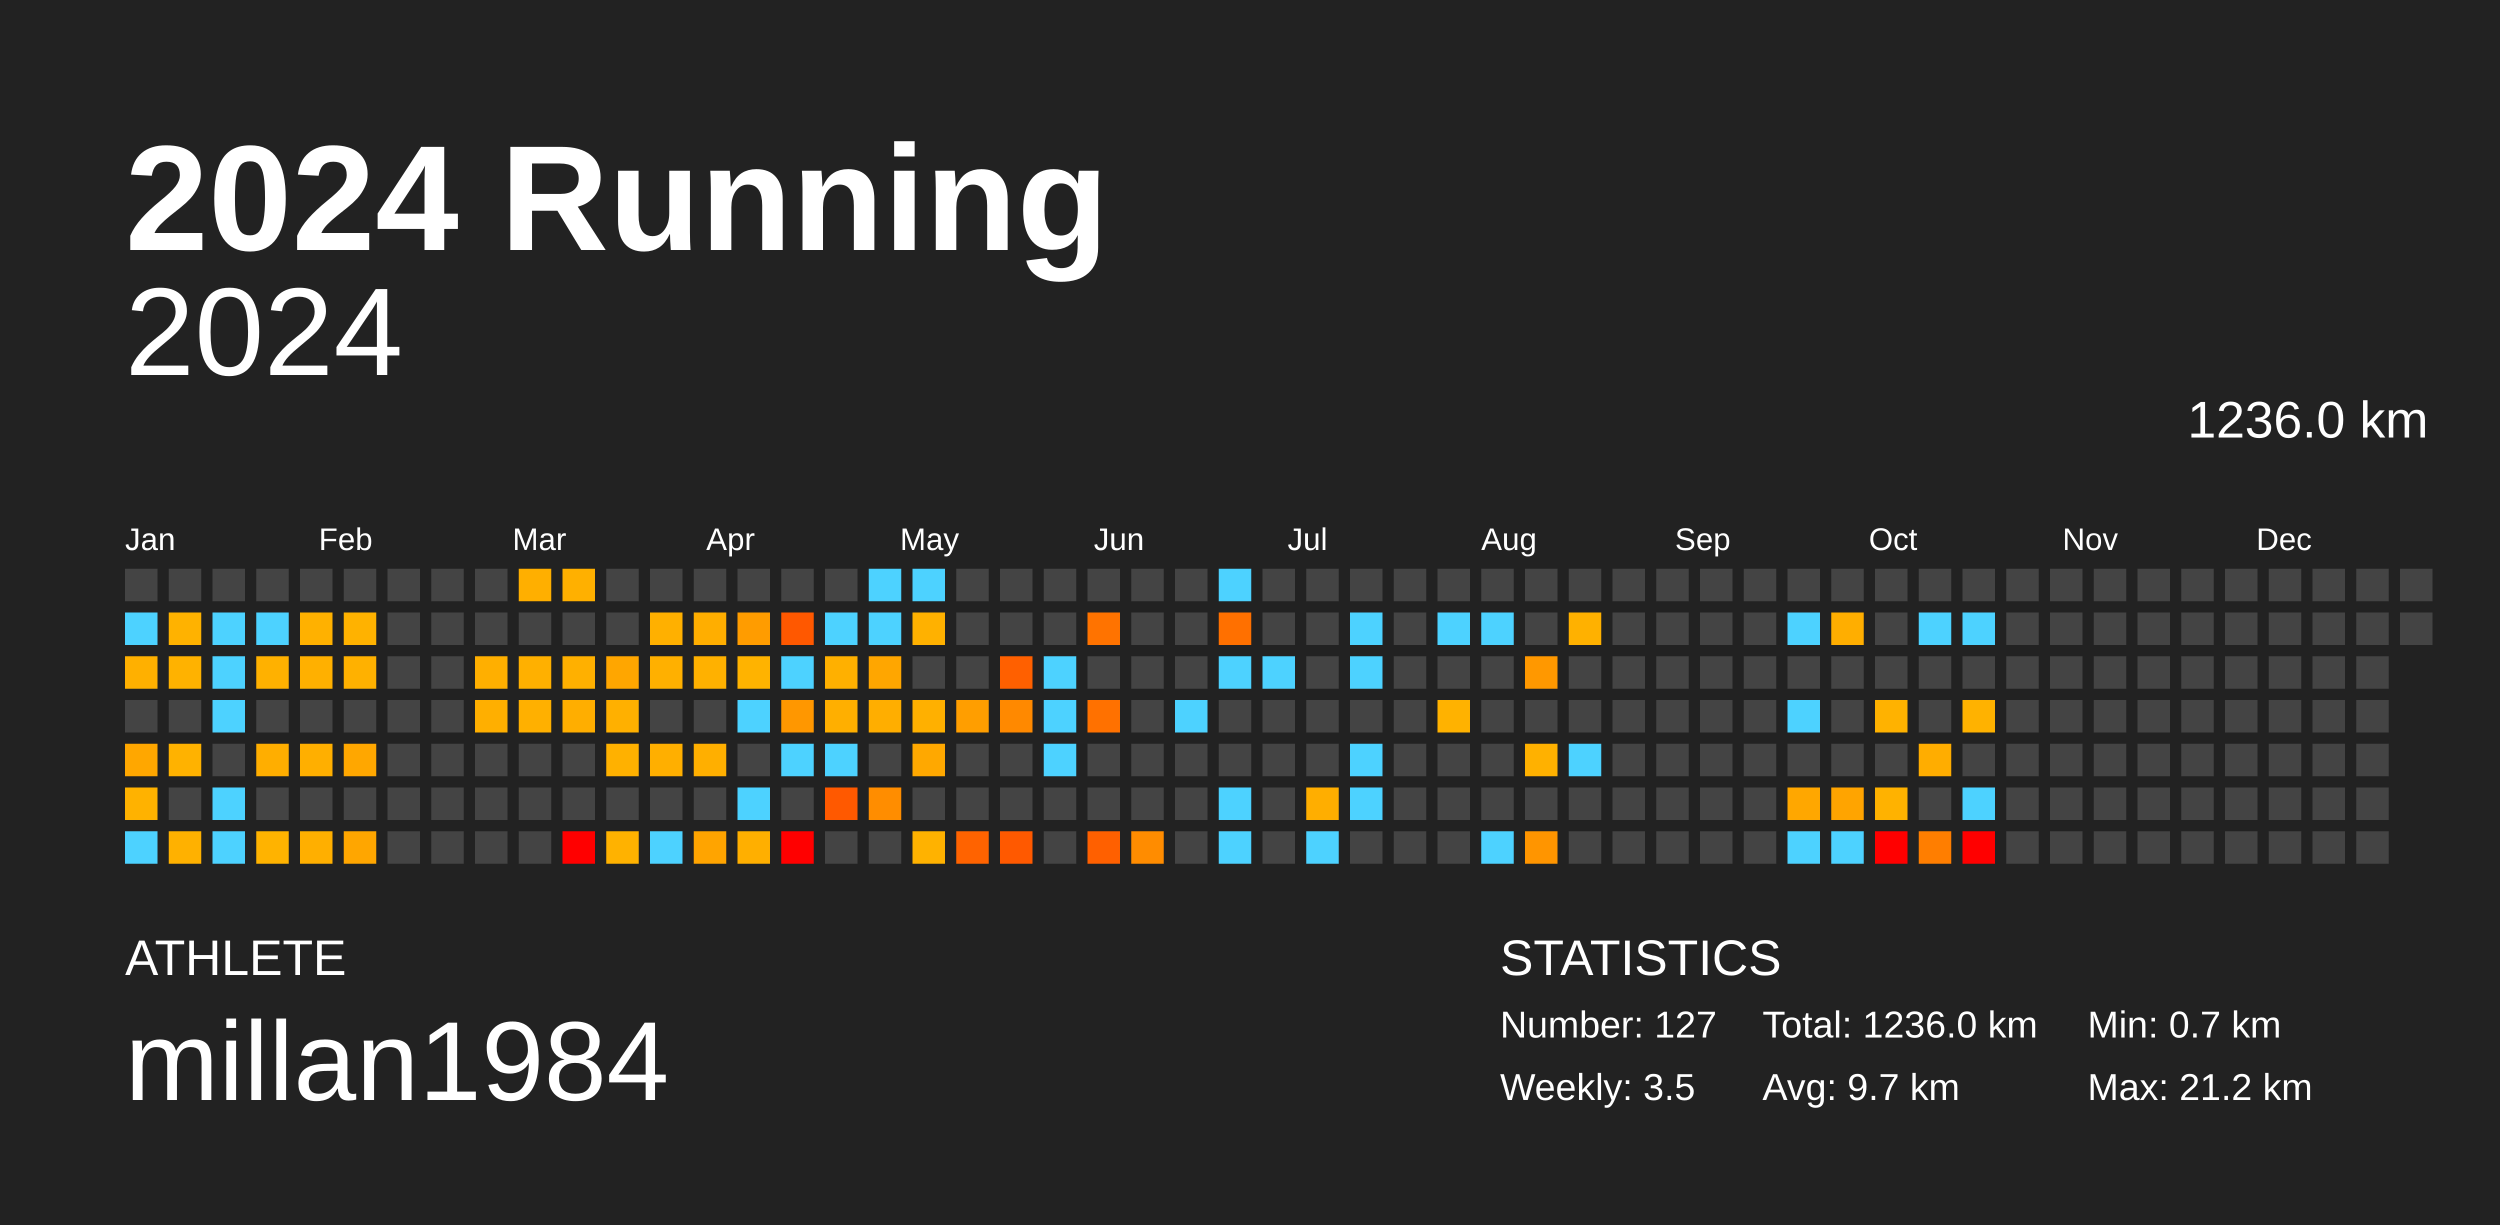
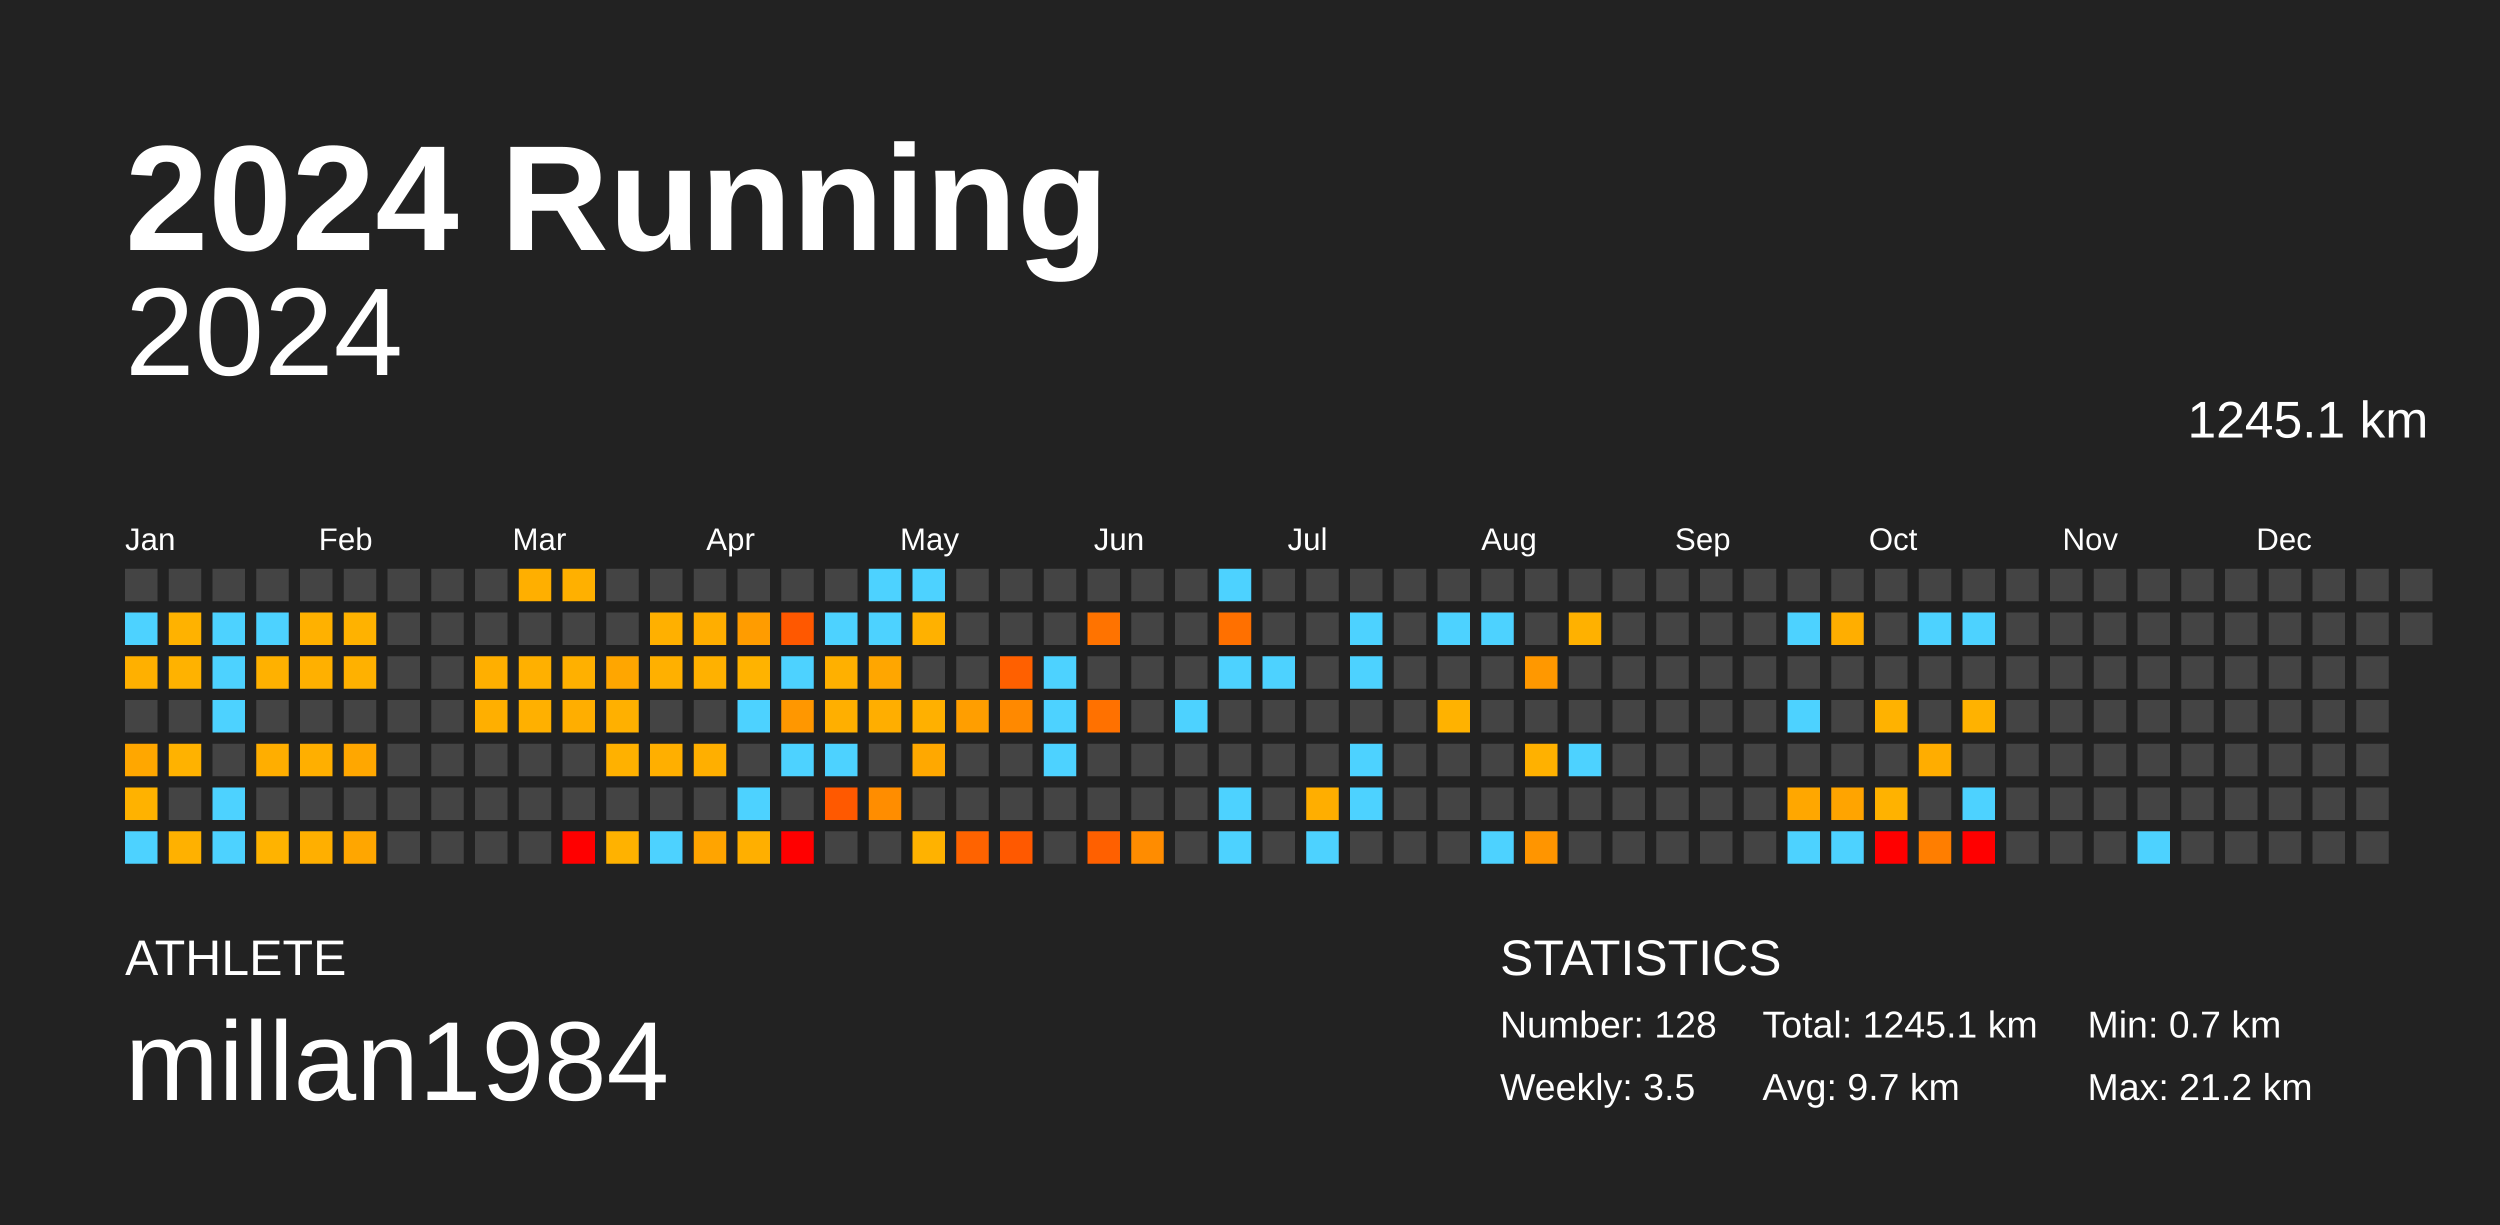
<svg xmlns="http://www.w3.org/2000/svg" baseProfile="full" height="98mm" version="1.1" viewBox="0,0,200,98" width="200mm">
  <defs />
  <rect fill="#222222" height="98" width="200" x="0" y="0" />
  <text fill="#FFFFFF" style="font-size:12px; font-family:Arial; font-weight:bold;" x="10" y="20">2024 Running</text>
  <text fill="#FFFFFF" style="font-size:4px; font-family:Arial" x="10" y="78">ATHLETE</text>
  <text fill="#FFFFFF" style="font-size:9px; font-family:Arial" x="10" y="88">millan1984</text>
  <text fill="#FFFFFF" style="font-size:4px; font-family:Arial" x="120" y="78">STATISTICS</text>
-   <text fill="#FFFFFF" style="font-size:3px; font-family:Arial" x="120" y="83">Number: 127</text>
+   <text fill="#FFFFFF" style="font-size:3px; font-family:Arial" x="120" y="83">Number: 128</text>
  <text fill="#FFFFFF" style="font-size:3px; font-family:Arial" x="120" y="88">Weekly: 3.5</text>
-   <text fill="#FFFFFF" style="font-size:3px; font-family:Arial" x="141" y="83">Total: 1236.0 km</text>
+   <text fill="#FFFFFF" style="font-size:3px; font-family:Arial" x="141" y="83">Total: 1245.1 km</text>
  <text fill="#FFFFFF" style="font-size:3px; font-family:Arial" x="141" y="88">Avg: 9.7 km</text>
  <text fill="#FFFFFF" style="font-size:3px; font-family:Arial" x="167" y="83">Min: 0.7 km</text>
  <text fill="#FFFFFF" style="font-size:3px; font-family:Arial" x="167" y="88">Max: 21.2 km</text>
  <text alignment-baseline="hanging" fill="#FFFFFF" style="font-size:10.0px; font-family:Arial;" x="10" y="30">2024</text>
-   <text alignment-baseline="hanging" fill="#FFFFFF" style="font-size:4.125px; font-family:Arial;" x="175" y="35">1236.0 km</text>
+   <text alignment-baseline="hanging" fill="#FFFFFF" style="font-size:4.125px; font-family:Arial;" x="175" y="35">1245.1 km</text>
  <text fill="#FFFFFF" style="font-size:2.5px; font-family:Arial" x="10.0" y="44">Jan</text>
  <text fill="#FFFFFF" style="font-size:2.5px; font-family:Arial" x="25.5" y="44">Feb</text>
  <text fill="#FFFFFF" style="font-size:2.5px; font-family:Arial" x="41.0" y="44">Mar</text>
  <text fill="#FFFFFF" style="font-size:2.5px; font-family:Arial" x="56.5" y="44">Apr</text>
  <text fill="#FFFFFF" style="font-size:2.5px; font-family:Arial" x="72.0" y="44">May</text>
  <text fill="#FFFFFF" style="font-size:2.5px; font-family:Arial" x="87.5" y="44">Jun</text>
  <text fill="#FFFFFF" style="font-size:2.5px; font-family:Arial" x="103.0" y="44">Jul</text>
  <text fill="#FFFFFF" style="font-size:2.5px; font-family:Arial" x="118.5" y="44">Aug</text>
  <text fill="#FFFFFF" style="font-size:2.5px; font-family:Arial" x="134.0" y="44">Sep</text>
  <text fill="#FFFFFF" style="font-size:2.5px; font-family:Arial" x="149.5" y="44">Oct</text>
  <text fill="#FFFFFF" style="font-size:2.5px; font-family:Arial" x="165.0" y="44">Nov</text>
  <text fill="#FFFFFF" style="font-size:2.5px; font-family:Arial" x="180.5" y="44">Dec</text>
  <rect fill="#444444" height="2.6" width="2.6" x="10.0" y="45.5" />
  <rect fill="#4dd2ff" height="2.6" width="2.6" x="10.0" y="49.0" />
  <rect fill="#ffb000" height="2.6" width="2.6" x="10.0" y="52.5" />
  <rect fill="#444444" height="2.6" width="2.6" x="10.0" y="56.0" />
  <rect fill="#ffa700" height="2.6" width="2.6" x="10.0" y="59.5" />
  <rect fill="#ffb200" height="2.6" width="2.6" x="10.0" y="63.0" />
  <rect fill="#4dd2ff" height="2.6" width="2.6" x="10.0" y="66.5" />
  <rect fill="#444444" height="2.6" width="2.6" x="13.5" y="45.5" />
  <rect fill="#ffb200" height="2.6" width="2.6" x="13.5" y="49.0" />
  <rect fill="#ffb200" height="2.6" width="2.6" x="13.5" y="52.5" />
  <rect fill="#444444" height="2.6" width="2.6" x="13.5" y="56.0" />
  <rect fill="#ffb200" height="2.6" width="2.6" x="13.5" y="59.5" />
  <rect fill="#444444" height="2.6" width="2.6" x="13.5" y="63.0" />
  <rect fill="#ffb100" height="2.6" width="2.6" x="13.5" y="66.5" />
  <rect fill="#444444" height="2.6" width="2.6" x="17.0" y="45.5" />
  <rect fill="#4dd2ff" height="2.6" width="2.6" x="17.0" y="49.0" />
  <rect fill="#4dd2ff" height="2.6" width="2.6" x="17.0" y="52.5" />
  <rect fill="#4dd2ff" height="2.6" width="2.6" x="17.0" y="56.0" />
  <rect fill="#444444" height="2.6" width="2.6" x="17.0" y="59.5" />
  <rect fill="#4dd2ff" height="2.6" width="2.6" x="17.0" y="63.0" />
  <rect fill="#4dd2ff" height="2.6" width="2.6" x="17.0" y="66.5" />
  <rect fill="#444444" height="2.6" width="2.6" x="20.5" y="45.5" />
  <rect fill="#4dd2ff" height="2.6" width="2.6" x="20.5" y="49.0" />
  <rect fill="#ffb100" height="2.6" width="2.6" x="20.5" y="52.5" />
  <rect fill="#444444" height="2.6" width="2.6" x="20.5" y="56.0" />
  <rect fill="#ffae00" height="2.6" width="2.6" x="20.5" y="59.5" />
  <rect fill="#444444" height="2.6" width="2.6" x="20.5" y="63.0" />
  <rect fill="#ffb300" height="2.6" width="2.6" x="20.5" y="66.5" />
  <rect fill="#444444" height="2.6" width="2.6" x="24.0" y="45.5" />
  <rect fill="#ffb100" height="2.6" width="2.6" x="24.0" y="49.0" />
  <rect fill="#ffb000" height="2.6" width="2.6" x="24.0" y="52.5" />
  <rect fill="#444444" height="2.6" width="2.6" x="24.0" y="56.0" />
  <rect fill="#ffaf00" height="2.6" width="2.6" x="24.0" y="59.5" />
  <rect fill="#444444" height="2.6" width="2.6" x="24.0" y="63.0" />
  <rect fill="#ffaf00" height="2.6" width="2.6" x="24.0" y="66.5" />
  <rect fill="#444444" height="2.6" width="2.6" x="27.5" y="45.5" />
  <rect fill="#ffb200" height="2.6" width="2.6" x="27.5" y="49.0" />
  <rect fill="#ffb100" height="2.6" width="2.6" x="27.5" y="52.5" />
  <rect fill="#444444" height="2.6" width="2.6" x="27.5" y="56.0" />
  <rect fill="#ffa700" height="2.6" width="2.6" x="27.5" y="59.5" />
  <rect fill="#444444" height="2.6" width="2.6" x="27.5" y="63.0" />
  <rect fill="#ffa600" height="2.6" width="2.6" x="27.5" y="66.5" />
  <rect fill="#444444" height="2.6" width="2.6" x="31.0" y="45.5" />
  <rect fill="#444444" height="2.6" width="2.6" x="31.0" y="49.0" />
  <rect fill="#444444" height="2.6" width="2.6" x="31.0" y="52.5" />
  <rect fill="#444444" height="2.6" width="2.6" x="31.0" y="56.0" />
  <rect fill="#444444" height="2.6" width="2.6" x="31.0" y="59.5" />
  <rect fill="#444444" height="2.6" width="2.6" x="31.0" y="63.0" />
  <rect fill="#444444" height="2.6" width="2.6" x="31.0" y="66.5" />
  <rect fill="#444444" height="2.6" width="2.6" x="34.5" y="45.5" />
  <rect fill="#444444" height="2.6" width="2.6" x="34.5" y="49.0" />
  <rect fill="#444444" height="2.6" width="2.6" x="34.5" y="52.5" />
  <rect fill="#444444" height="2.6" width="2.6" x="34.5" y="56.0" />
  <rect fill="#444444" height="2.6" width="2.6" x="34.5" y="59.5" />
  <rect fill="#444444" height="2.6" width="2.6" x="34.5" y="63.0" />
  <rect fill="#444444" height="2.6" width="2.6" x="34.5" y="66.5" />
  <rect fill="#444444" height="2.6" width="2.6" x="38.0" y="45.5" />
  <rect fill="#444444" height="2.6" width="2.6" x="38.0" y="49.0" />
  <rect fill="#ffaf00" height="2.6" width="2.6" x="38.0" y="52.5" />
  <rect fill="#ffaf00" height="2.6" width="2.6" x="38.0" y="56.0" />
  <rect fill="#444444" height="2.6" width="2.6" x="38.0" y="59.5" />
  <rect fill="#444444" height="2.6" width="2.6" x="38.0" y="63.0" />
  <rect fill="#444444" height="2.6" width="2.6" x="38.0" y="66.5" />
  <rect fill="#ffaf00" height="2.6" width="2.6" x="41.5" y="45.5" />
  <rect fill="#444444" height="2.6" width="2.6" x="41.5" y="49.0" />
  <rect fill="#ffb000" height="2.6" width="2.6" x="41.5" y="52.5" />
  <rect fill="#ffb000" height="2.6" width="2.6" x="41.5" y="56.0" />
  <rect fill="#444444" height="2.6" width="2.6" x="41.5" y="59.5" />
  <rect fill="#444444" height="2.6" width="2.6" x="41.5" y="63.0" />
  <rect fill="#444444" height="2.6" width="2.6" x="41.5" y="66.5" />
  <rect fill="#ffb000" height="2.6" width="2.6" x="45.0" y="45.5" />
  <rect fill="#444444" height="2.6" width="2.6" x="45.0" y="49.0" />
  <rect fill="#ffb000" height="2.6" width="2.6" x="45.0" y="52.5" />
  <rect fill="#ffae00" height="2.6" width="2.6" x="45.0" y="56.0" />
  <rect fill="#444444" height="2.6" width="2.6" x="45.0" y="59.5" />
  <rect fill="#444444" height="2.6" width="2.6" x="45.0" y="63.0" />
  <rect fill="red" height="2.6" width="2.6" x="45.0" y="66.5" />
  <rect fill="#444444" height="2.6" width="2.6" x="48.5" y="45.5" />
  <rect fill="#444444" height="2.6" width="2.6" x="48.5" y="49.0" />
  <rect fill="#ffa600" height="2.6" width="2.6" x="48.5" y="52.5" />
  <rect fill="#ffb000" height="2.6" width="2.6" x="48.5" y="56.0" />
  <rect fill="#ffb100" height="2.6" width="2.6" x="48.5" y="59.5" />
  <rect fill="#444444" height="2.6" width="2.6" x="48.5" y="63.0" />
  <rect fill="#ffb200" height="2.6" width="2.6" x="48.5" y="66.5" />
  <rect fill="#444444" height="2.6" width="2.6" x="52.0" y="45.5" />
  <rect fill="#ffb000" height="2.6" width="2.6" x="52.0" y="49.0" />
  <rect fill="#ffb000" height="2.6" width="2.6" x="52.0" y="52.5" />
  <rect fill="#444444" height="2.6" width="2.6" x="52.0" y="56.0" />
  <rect fill="#ffaf00" height="2.6" width="2.6" x="52.0" y="59.5" />
  <rect fill="#444444" height="2.6" width="2.6" x="52.0" y="63.0" />
  <rect fill="#4dd2ff" height="2.6" width="2.6" x="52.0" y="66.5" />
  <rect fill="#444444" height="2.6" width="2.6" x="55.5" y="45.5" />
  <rect fill="#ffae00" height="2.6" width="2.6" x="55.5" y="49.0" />
  <rect fill="#ffb100" height="2.6" width="2.6" x="55.5" y="52.5" />
  <rect fill="#444444" height="2.6" width="2.6" x="55.5" y="56.0" />
  <rect fill="#ffaf00" height="2.6" width="2.6" x="55.5" y="59.5" />
  <rect fill="#444444" height="2.6" width="2.6" x="55.5" y="63.0" />
  <rect fill="#ffa400" height="2.6" width="2.6" x="55.5" y="66.5" />
  <rect fill="#444444" height="2.6" width="2.6" x="59.0" y="45.5" />
  <rect fill="#ff9c00" height="2.6" width="2.6" x="59.0" y="49.0" />
  <rect fill="#ffb300" height="2.6" width="2.6" x="59.0" y="52.5" />
  <rect fill="#4dd2ff" height="2.6" width="2.6" x="59.0" y="56.0" />
  <rect fill="#444444" height="2.6" width="2.6" x="59.0" y="59.5" />
  <rect fill="#4dd2ff" height="2.6" width="2.6" x="59.0" y="63.0" />
  <rect fill="#ffaf00" height="2.6" width="2.6" x="59.0" y="66.5" />
  <rect fill="#444444" height="2.6" width="2.6" x="62.5" y="45.5" />
  <rect fill="#ff5800" height="2.6" width="2.6" x="62.5" y="49.0" />
  <rect fill="#4dd2ff" height="2.6" width="2.6" x="62.5" y="52.5" />
  <rect fill="#ff9700" height="2.6" width="2.6" x="62.5" y="56.0" />
  <rect fill="#4dd2ff" height="2.6" width="2.6" x="62.5" y="59.5" />
  <rect fill="#444444" height="2.6" width="2.6" x="62.5" y="63.0" />
  <rect fill="red" height="2.6" width="2.6" x="62.5" y="66.5" />
  <rect fill="#444444" height="2.6" width="2.6" x="66.0" y="45.5" />
  <rect fill="#4dd2ff" height="2.6" width="2.6" x="66.0" y="49.0" />
  <rect fill="#ffb000" height="2.6" width="2.6" x="66.0" y="52.5" />
  <rect fill="#ffaf00" height="2.6" width="2.6" x="66.0" y="56.0" />
  <rect fill="#4dd2ff" height="2.6" width="2.6" x="66.0" y="59.5" />
  <rect fill="#ff5900" height="2.6" width="2.6" x="66.0" y="63.0" />
  <rect fill="#444444" height="2.6" width="2.6" x="66.0" y="66.5" />
  <rect fill="#4dd2ff" height="2.6" width="2.6" x="69.5" y="45.5" />
  <rect fill="#4dd2ff" height="2.6" width="2.6" x="69.5" y="49.0" />
  <rect fill="#ffa600" height="2.6" width="2.6" x="69.5" y="52.5" />
  <rect fill="#ffae00" height="2.6" width="2.6" x="69.5" y="56.0" />
  <rect fill="#444444" height="2.6" width="2.6" x="69.5" y="59.5" />
  <rect fill="#ff8d00" height="2.6" width="2.6" x="69.5" y="63.0" />
  <rect fill="#444444" height="2.6" width="2.6" x="69.5" y="66.5" />
  <rect fill="#4dd2ff" height="2.6" width="2.6" x="73.0" y="45.5" />
  <rect fill="#ffb100" height="2.6" width="2.6" x="73.0" y="49.0" />
  <rect fill="#444444" height="2.6" width="2.6" x="73.0" y="52.5" />
  <rect fill="#ffb000" height="2.6" width="2.6" x="73.0" y="56.0" />
  <rect fill="#ffa800" height="2.6" width="2.6" x="73.0" y="59.5" />
  <rect fill="#444444" height="2.6" width="2.6" x="73.0" y="63.0" />
  <rect fill="#ffb200" height="2.6" width="2.6" x="73.0" y="66.5" />
  <rect fill="#444444" height="2.6" width="2.6" x="76.5" y="45.5" />
  <rect fill="#444444" height="2.6" width="2.6" x="76.5" y="49.0" />
  <rect fill="#444444" height="2.6" width="2.6" x="76.5" y="52.5" />
  <rect fill="#ff9e00" height="2.6" width="2.6" x="76.5" y="56.0" />
  <rect fill="#444444" height="2.6" width="2.6" x="76.5" y="59.5" />
  <rect fill="#444444" height="2.6" width="2.6" x="76.5" y="63.0" />
  <rect fill="#ff6300" height="2.6" width="2.6" x="76.5" y="66.5" />
  <rect fill="#444444" height="2.6" width="2.6" x="80.0" y="45.5" />
  <rect fill="#444444" height="2.6" width="2.6" x="80.0" y="49.0" />
  <rect fill="#ff6000" height="2.6" width="2.6" x="80.0" y="52.5" />
  <rect fill="#ff8900" height="2.6" width="2.6" x="80.0" y="56.0" />
  <rect fill="#444444" height="2.6" width="2.6" x="80.0" y="59.5" />
  <rect fill="#444444" height="2.6" width="2.6" x="80.0" y="63.0" />
  <rect fill="#ff5900" height="2.6" width="2.6" x="80.0" y="66.5" />
  <rect fill="#444444" height="2.6" width="2.6" x="83.5" y="45.5" />
  <rect fill="#444444" height="2.6" width="2.6" x="83.5" y="49.0" />
  <rect fill="#4dd2ff" height="2.6" width="2.6" x="83.5" y="52.5" />
  <rect fill="#4dd2ff" height="2.6" width="2.6" x="83.5" y="56.0" />
  <rect fill="#4dd2ff" height="2.6" width="2.6" x="83.5" y="59.5" />
  <rect fill="#444444" height="2.6" width="2.6" x="83.5" y="63.0" />
  <rect fill="#444444" height="2.6" width="2.6" x="83.5" y="66.5" />
  <rect fill="#444444" height="2.6" width="2.6" x="87.0" y="45.5" />
  <rect fill="#ff7300" height="2.6" width="2.6" x="87.0" y="49.0" />
  <rect fill="#444444" height="2.6" width="2.6" x="87.0" y="52.5" />
  <rect fill="#ff7100" height="2.6" width="2.6" x="87.0" y="56.0" />
  <rect fill="#444444" height="2.6" width="2.6" x="87.0" y="59.5" />
  <rect fill="#444444" height="2.6" width="2.6" x="87.0" y="63.0" />
  <rect fill="#ff6000" height="2.6" width="2.6" x="87.0" y="66.5" />
  <rect fill="#444444" height="2.6" width="2.6" x="90.5" y="45.5" />
  <rect fill="#444444" height="2.6" width="2.6" x="90.5" y="49.0" />
  <rect fill="#444444" height="2.6" width="2.6" x="90.5" y="52.5" />
  <rect fill="#444444" height="2.6" width="2.6" x="90.5" y="56.0" />
  <rect fill="#444444" height="2.6" width="2.6" x="90.5" y="59.5" />
  <rect fill="#444444" height="2.6" width="2.6" x="90.5" y="63.0" />
  <rect fill="#ff8c00" height="2.6" width="2.6" x="90.5" y="66.5" />
  <rect fill="#444444" height="2.6" width="2.6" x="94.0" y="45.5" />
  <rect fill="#444444" height="2.6" width="2.6" x="94.0" y="49.0" />
  <rect fill="#444444" height="2.6" width="2.6" x="94.0" y="52.5" />
  <rect fill="#4dd2ff" height="2.6" width="2.6" x="94.0" y="56.0" />
  <rect fill="#444444" height="2.6" width="2.6" x="94.0" y="59.5" />
  <rect fill="#444444" height="2.6" width="2.6" x="94.0" y="63.0" />
  <rect fill="#444444" height="2.6" width="2.6" x="94.0" y="66.5" />
  <rect fill="#4dd2ff" height="2.6" width="2.6" x="97.5" y="45.5" />
  <rect fill="#ff7000" height="2.6" width="2.6" x="97.5" y="49.0" />
  <rect fill="#4dd2ff" height="2.6" width="2.6" x="97.5" y="52.5" />
  <rect fill="#444444" height="2.6" width="2.6" x="97.5" y="56.0" />
  <rect fill="#444444" height="2.6" width="2.6" x="97.5" y="59.5" />
  <rect fill="#4dd2ff" height="2.6" width="2.6" x="97.5" y="63.0" />
  <rect fill="#4dd2ff" height="2.6" width="2.6" x="97.5" y="66.5" />
  <rect fill="#444444" height="2.6" width="2.6" x="101.0" y="45.5" />
  <rect fill="#444444" height="2.6" width="2.6" x="101.0" y="49.0" />
  <rect fill="#4dd2ff" height="2.6" width="2.6" x="101.0" y="52.5" />
  <rect fill="#444444" height="2.6" width="2.6" x="101.0" y="56.0" />
  <rect fill="#444444" height="2.6" width="2.6" x="101.0" y="59.5" />
  <rect fill="#444444" height="2.6" width="2.6" x="101.0" y="63.0" />
  <rect fill="#444444" height="2.6" width="2.6" x="101.0" y="66.5" />
  <rect fill="#444444" height="2.6" width="2.6" x="104.5" y="45.5" />
  <rect fill="#444444" height="2.6" width="2.6" x="104.5" y="49.0" />
  <rect fill="#444444" height="2.6" width="2.6" x="104.5" y="52.5" />
  <rect fill="#444444" height="2.6" width="2.6" x="104.5" y="56.0" />
  <rect fill="#444444" height="2.6" width="2.6" x="104.5" y="59.5" />
  <rect fill="#ffae00" height="2.6" width="2.6" x="104.5" y="63.0" />
  <rect fill="#4dd2ff" height="2.6" width="2.6" x="104.5" y="66.5" />
  <rect fill="#444444" height="2.6" width="2.6" x="108.0" y="45.5" />
  <rect fill="#4dd2ff" height="2.6" width="2.6" x="108.0" y="49.0" />
  <rect fill="#4dd2ff" height="2.6" width="2.6" x="108.0" y="52.5" />
  <rect fill="#444444" height="2.6" width="2.6" x="108.0" y="56.0" />
  <rect fill="#4dd2ff" height="2.6" width="2.6" x="108.0" y="59.5" />
  <rect fill="#4dd2ff" height="2.6" width="2.6" x="108.0" y="63.0" />
  <rect fill="#444444" height="2.6" width="2.6" x="108.0" y="66.5" />
  <rect fill="#444444" height="2.6" width="2.6" x="111.5" y="45.5" />
  <rect fill="#444444" height="2.6" width="2.6" x="111.5" y="49.0" />
  <rect fill="#444444" height="2.6" width="2.6" x="111.5" y="52.5" />
  <rect fill="#444444" height="2.6" width="2.6" x="111.5" y="56.0" />
  <rect fill="#444444" height="2.6" width="2.6" x="111.5" y="59.5" />
  <rect fill="#444444" height="2.6" width="2.6" x="111.5" y="63.0" />
  <rect fill="#444444" height="2.6" width="2.6" x="111.5" y="66.5" />
  <rect fill="#444444" height="2.6" width="2.6" x="115.0" y="45.5" />
  <rect fill="#4dd2ff" height="2.6" width="2.6" x="115.0" y="49.0" />
  <rect fill="#444444" height="2.6" width="2.6" x="115.0" y="52.5" />
  <rect fill="#ffb200" height="2.6" width="2.6" x="115.0" y="56.0" />
  <rect fill="#444444" height="2.6" width="2.6" x="115.0" y="59.5" />
  <rect fill="#444444" height="2.6" width="2.6" x="115.0" y="63.0" />
  <rect fill="#444444" height="2.6" width="2.6" x="115.0" y="66.5" />
  <rect fill="#444444" height="2.6" width="2.6" x="118.5" y="45.5" />
  <rect fill="#4dd2ff" height="2.6" width="2.6" x="118.5" y="49.0" />
  <rect fill="#444444" height="2.6" width="2.6" x="118.5" y="52.5" />
  <rect fill="#444444" height="2.6" width="2.6" x="118.5" y="56.0" />
  <rect fill="#444444" height="2.6" width="2.6" x="118.5" y="59.5" />
  <rect fill="#444444" height="2.6" width="2.6" x="118.5" y="63.0" />
  <rect fill="#4dd2ff" height="2.6" width="2.6" x="118.5" y="66.5" />
  <rect fill="#444444" height="2.6" width="2.6" x="122.0" y="45.5" />
  <rect fill="#444444" height="2.6" width="2.6" x="122.0" y="49.0" />
  <rect fill="#ff9800" height="2.6" width="2.6" x="122.0" y="52.5" />
  <rect fill="#444444" height="2.6" width="2.6" x="122.0" y="56.0" />
  <rect fill="#ffb100" height="2.6" width="2.6" x="122.0" y="59.5" />
  <rect fill="#444444" height="2.6" width="2.6" x="122.0" y="63.0" />
  <rect fill="#ff9500" height="2.6" width="2.6" x="122.0" y="66.5" />
  <rect fill="#444444" height="2.6" width="2.6" x="125.5" y="45.5" />
  <rect fill="#ffb100" height="2.6" width="2.6" x="125.5" y="49.0" />
  <rect fill="#444444" height="2.6" width="2.6" x="125.5" y="52.5" />
  <rect fill="#444444" height="2.6" width="2.6" x="125.5" y="56.0" />
  <rect fill="#4dd2ff" height="2.6" width="2.6" x="125.5" y="59.5" />
  <rect fill="#444444" height="2.6" width="2.6" x="125.5" y="63.0" />
  <rect fill="#444444" height="2.6" width="2.6" x="125.5" y="66.5" />
  <rect fill="#444444" height="2.6" width="2.6" x="129.0" y="45.5" />
  <rect fill="#444444" height="2.6" width="2.6" x="129.0" y="49.0" />
  <rect fill="#444444" height="2.6" width="2.6" x="129.0" y="52.5" />
  <rect fill="#444444" height="2.6" width="2.6" x="129.0" y="56.0" />
  <rect fill="#444444" height="2.6" width="2.6" x="129.0" y="59.5" />
  <rect fill="#444444" height="2.6" width="2.6" x="129.0" y="63.0" />
  <rect fill="#444444" height="2.6" width="2.6" x="129.0" y="66.5" />
  <rect fill="#444444" height="2.6" width="2.6" x="132.5" y="45.5" />
  <rect fill="#444444" height="2.6" width="2.6" x="132.5" y="49.0" />
  <rect fill="#444444" height="2.6" width="2.6" x="132.5" y="52.5" />
  <rect fill="#444444" height="2.6" width="2.6" x="132.5" y="56.0" />
  <rect fill="#444444" height="2.6" width="2.6" x="132.5" y="59.5" />
  <rect fill="#444444" height="2.6" width="2.6" x="132.5" y="63.0" />
  <rect fill="#444444" height="2.6" width="2.6" x="132.5" y="66.5" />
  <rect fill="#444444" height="2.6" width="2.6" x="136.0" y="45.5" />
  <rect fill="#444444" height="2.6" width="2.6" x="136.0" y="49.0" />
  <rect fill="#444444" height="2.6" width="2.6" x="136.0" y="52.5" />
  <rect fill="#444444" height="2.6" width="2.6" x="136.0" y="56.0" />
  <rect fill="#444444" height="2.6" width="2.6" x="136.0" y="59.5" />
  <rect fill="#444444" height="2.6" width="2.6" x="136.0" y="63.0" />
  <rect fill="#444444" height="2.6" width="2.6" x="136.0" y="66.5" />
  <rect fill="#444444" height="2.6" width="2.6" x="139.5" y="45.5" />
  <rect fill="#444444" height="2.6" width="2.6" x="139.5" y="49.0" />
  <rect fill="#444444" height="2.6" width="2.6" x="139.5" y="52.5" />
  <rect fill="#444444" height="2.6" width="2.6" x="139.5" y="56.0" />
  <rect fill="#444444" height="2.6" width="2.6" x="139.5" y="59.5" />
  <rect fill="#444444" height="2.6" width="2.6" x="139.5" y="63.0" />
  <rect fill="#444444" height="2.6" width="2.6" x="139.5" y="66.5" />
  <rect fill="#444444" height="2.6" width="2.6" x="143.0" y="45.5" />
  <rect fill="#4dd2ff" height="2.6" width="2.6" x="143.0" y="49.0" />
  <rect fill="#444444" height="2.6" width="2.6" x="143.0" y="52.5" />
  <rect fill="#4dd2ff" height="2.6" width="2.6" x="143.0" y="56.0" />
  <rect fill="#444444" height="2.6" width="2.6" x="143.0" y="59.5" />
  <rect fill="#ffa700" height="2.6" width="2.6" x="143.0" y="63.0" />
  <rect fill="#4dd2ff" height="2.6" width="2.6" x="143.0" y="66.5" />
  <rect fill="#444444" height="2.6" width="2.6" x="146.5" y="45.5" />
  <rect fill="#ffae00" height="2.6" width="2.6" x="146.5" y="49.0" />
  <rect fill="#444444" height="2.6" width="2.6" x="146.5" y="52.5" />
  <rect fill="#444444" height="2.6" width="2.6" x="146.5" y="56.0" />
  <rect fill="#444444" height="2.6" width="2.6" x="146.5" y="59.5" />
  <rect fill="#ffa400" height="2.6" width="2.6" x="146.5" y="63.0" />
  <rect fill="#4dd2ff" height="2.6" width="2.6" x="146.5" y="66.5" />
  <rect fill="#444444" height="2.6" width="2.6" x="150.0" y="45.5" />
  <rect fill="#444444" height="2.6" width="2.6" x="150.0" y="49.0" />
  <rect fill="#444444" height="2.6" width="2.6" x="150.0" y="52.5" />
  <rect fill="#ffb200" height="2.6" width="2.6" x="150.0" y="56.0" />
  <rect fill="#444444" height="2.6" width="2.6" x="150.0" y="59.5" />
  <rect fill="#ffb200" height="2.6" width="2.6" x="150.0" y="63.0" />
  <rect fill="red" height="2.6" width="2.6" x="150.0" y="66.5" />
  <rect fill="#444444" height="2.6" width="2.6" x="153.5" y="45.5" />
  <rect fill="#4dd2ff" height="2.6" width="2.6" x="153.5" y="49.0" />
  <rect fill="#444444" height="2.6" width="2.6" x="153.5" y="52.5" />
  <rect fill="#444444" height="2.6" width="2.6" x="153.5" y="56.0" />
  <rect fill="#ffad00" height="2.6" width="2.6" x="153.5" y="59.5" />
  <rect fill="#444444" height="2.6" width="2.6" x="153.5" y="63.0" />
  <rect fill="#ff7e00" height="2.6" width="2.6" x="153.5" y="66.5" />
  <rect fill="#444444" height="2.6" width="2.6" x="157.0" y="45.5" />
  <rect fill="#4dd2ff" height="2.6" width="2.6" x="157.0" y="49.0" />
  <rect fill="#444444" height="2.6" width="2.6" x="157.0" y="52.5" />
  <rect fill="#ffb200" height="2.6" width="2.6" x="157.0" y="56.0" />
  <rect fill="#444444" height="2.6" width="2.6" x="157.0" y="59.5" />
  <rect fill="#4dd2ff" height="2.6" width="2.6" x="157.0" y="63.0" />
  <rect fill="red" height="2.6" width="2.6" x="157.0" y="66.5" />
  <rect fill="#444444" height="2.6" width="2.6" x="160.5" y="45.5" />
  <rect fill="#444444" height="2.6" width="2.6" x="160.5" y="49.0" />
  <rect fill="#444444" height="2.6" width="2.6" x="160.5" y="52.5" />
  <rect fill="#444444" height="2.6" width="2.6" x="160.5" y="56.0" />
  <rect fill="#444444" height="2.6" width="2.6" x="160.5" y="59.5" />
  <rect fill="#444444" height="2.6" width="2.6" x="160.5" y="63.0" />
  <rect fill="#444444" height="2.6" width="2.6" x="160.5" y="66.5" />
  <rect fill="#444444" height="2.6" width="2.6" x="164.0" y="45.5" />
  <rect fill="#444444" height="2.6" width="2.6" x="164.0" y="49.0" />
  <rect fill="#444444" height="2.6" width="2.6" x="164.0" y="52.5" />
  <rect fill="#444444" height="2.6" width="2.6" x="164.0" y="56.0" />
  <rect fill="#444444" height="2.6" width="2.6" x="164.0" y="59.5" />
  <rect fill="#444444" height="2.6" width="2.6" x="164.0" y="63.0" />
  <rect fill="#444444" height="2.6" width="2.6" x="164.0" y="66.5" />
  <rect fill="#444444" height="2.6" width="2.6" x="167.5" y="45.5" />
  <rect fill="#444444" height="2.6" width="2.6" x="167.5" y="49.0" />
  <rect fill="#444444" height="2.6" width="2.6" x="167.5" y="52.5" />
  <rect fill="#444444" height="2.6" width="2.6" x="167.5" y="56.0" />
  <rect fill="#444444" height="2.6" width="2.6" x="167.5" y="59.5" />
  <rect fill="#444444" height="2.6" width="2.6" x="167.5" y="63.0" />
  <rect fill="#444444" height="2.6" width="2.6" x="167.5" y="66.5" />
  <rect fill="#444444" height="2.6" width="2.6" x="171.0" y="45.5" />
  <rect fill="#444444" height="2.6" width="2.6" x="171.0" y="49.0" />
  <rect fill="#444444" height="2.6" width="2.6" x="171.0" y="52.5" />
  <rect fill="#444444" height="2.6" width="2.6" x="171.0" y="56.0" />
  <rect fill="#444444" height="2.6" width="2.6" x="171.0" y="59.5" />
  <rect fill="#444444" height="2.6" width="2.6" x="171.0" y="63.0" />
-   <rect fill="#444444" height="2.6" width="2.6" x="171.0" y="66.5" />
+   <rect fill="#4dd2ff" height="2.6" width="2.6" x="171.0" y="66.5" />
  <rect fill="#444444" height="2.6" width="2.6" x="174.5" y="45.5" />
  <rect fill="#444444" height="2.6" width="2.6" x="174.5" y="49.0" />
  <rect fill="#444444" height="2.6" width="2.6" x="174.5" y="52.5" />
  <rect fill="#444444" height="2.6" width="2.6" x="174.5" y="56.0" />
  <rect fill="#444444" height="2.6" width="2.6" x="174.5" y="59.5" />
  <rect fill="#444444" height="2.6" width="2.6" x="174.5" y="63.0" />
  <rect fill="#444444" height="2.6" width="2.6" x="174.5" y="66.5" />
  <rect fill="#444444" height="2.6" width="2.6" x="178.0" y="45.5" />
  <rect fill="#444444" height="2.6" width="2.6" x="178.0" y="49.0" />
  <rect fill="#444444" height="2.6" width="2.6" x="178.0" y="52.5" />
  <rect fill="#444444" height="2.6" width="2.6" x="178.0" y="56.0" />
  <rect fill="#444444" height="2.6" width="2.6" x="178.0" y="59.5" />
  <rect fill="#444444" height="2.6" width="2.6" x="178.0" y="63.0" />
  <rect fill="#444444" height="2.6" width="2.6" x="178.0" y="66.5" />
  <rect fill="#444444" height="2.6" width="2.6" x="181.5" y="45.5" />
  <rect fill="#444444" height="2.6" width="2.6" x="181.5" y="49.0" />
  <rect fill="#444444" height="2.6" width="2.6" x="181.5" y="52.5" />
  <rect fill="#444444" height="2.6" width="2.6" x="181.5" y="56.0" />
  <rect fill="#444444" height="2.6" width="2.6" x="181.5" y="59.5" />
  <rect fill="#444444" height="2.6" width="2.6" x="181.5" y="63.0" />
  <rect fill="#444444" height="2.6" width="2.6" x="181.5" y="66.5" />
  <rect fill="#444444" height="2.6" width="2.6" x="185.0" y="45.5" />
  <rect fill="#444444" height="2.6" width="2.6" x="185.0" y="49.0" />
  <rect fill="#444444" height="2.6" width="2.6" x="185.0" y="52.5" />
  <rect fill="#444444" height="2.6" width="2.6" x="185.0" y="56.0" />
  <rect fill="#444444" height="2.6" width="2.6" x="185.0" y="59.5" />
  <rect fill="#444444" height="2.6" width="2.6" x="185.0" y="63.0" />
  <rect fill="#444444" height="2.6" width="2.6" x="185.0" y="66.5" />
  <rect fill="#444444" height="2.6" width="2.6" x="188.5" y="45.5" />
  <rect fill="#444444" height="2.6" width="2.6" x="188.5" y="49.0" />
  <rect fill="#444444" height="2.6" width="2.6" x="188.5" y="52.5" />
  <rect fill="#444444" height="2.6" width="2.6" x="188.5" y="56.0" />
  <rect fill="#444444" height="2.6" width="2.6" x="188.5" y="59.5" />
  <rect fill="#444444" height="2.6" width="2.6" x="188.5" y="63.0" />
  <rect fill="#444444" height="2.6" width="2.6" x="188.5" y="66.5" />
  <rect fill="#444444" height="2.6" width="2.6" x="192.0" y="45.5" />
  <rect fill="#444444" height="2.6" width="2.6" x="192.0" y="49.0" />
</svg>
